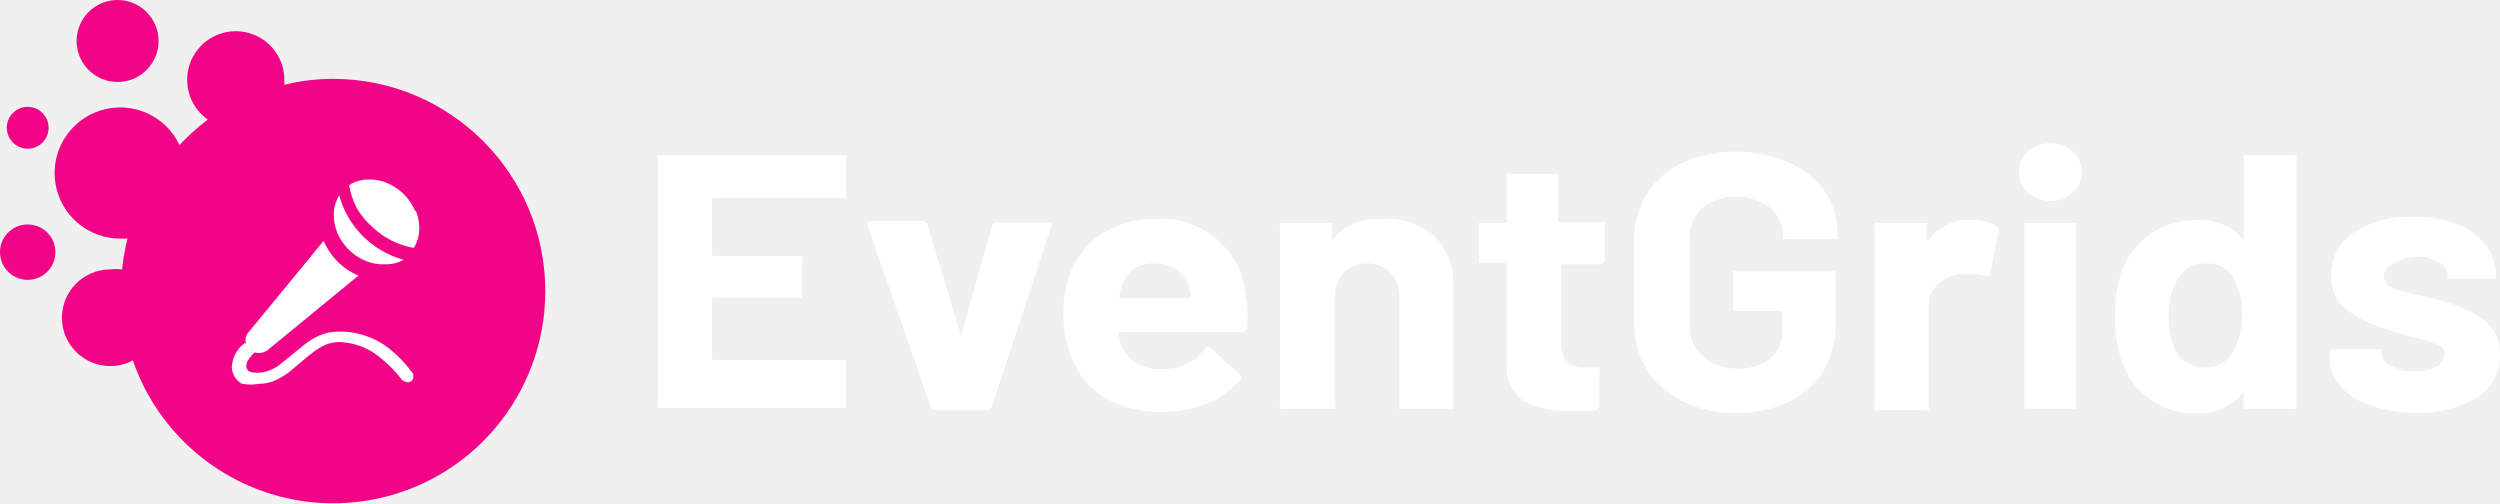
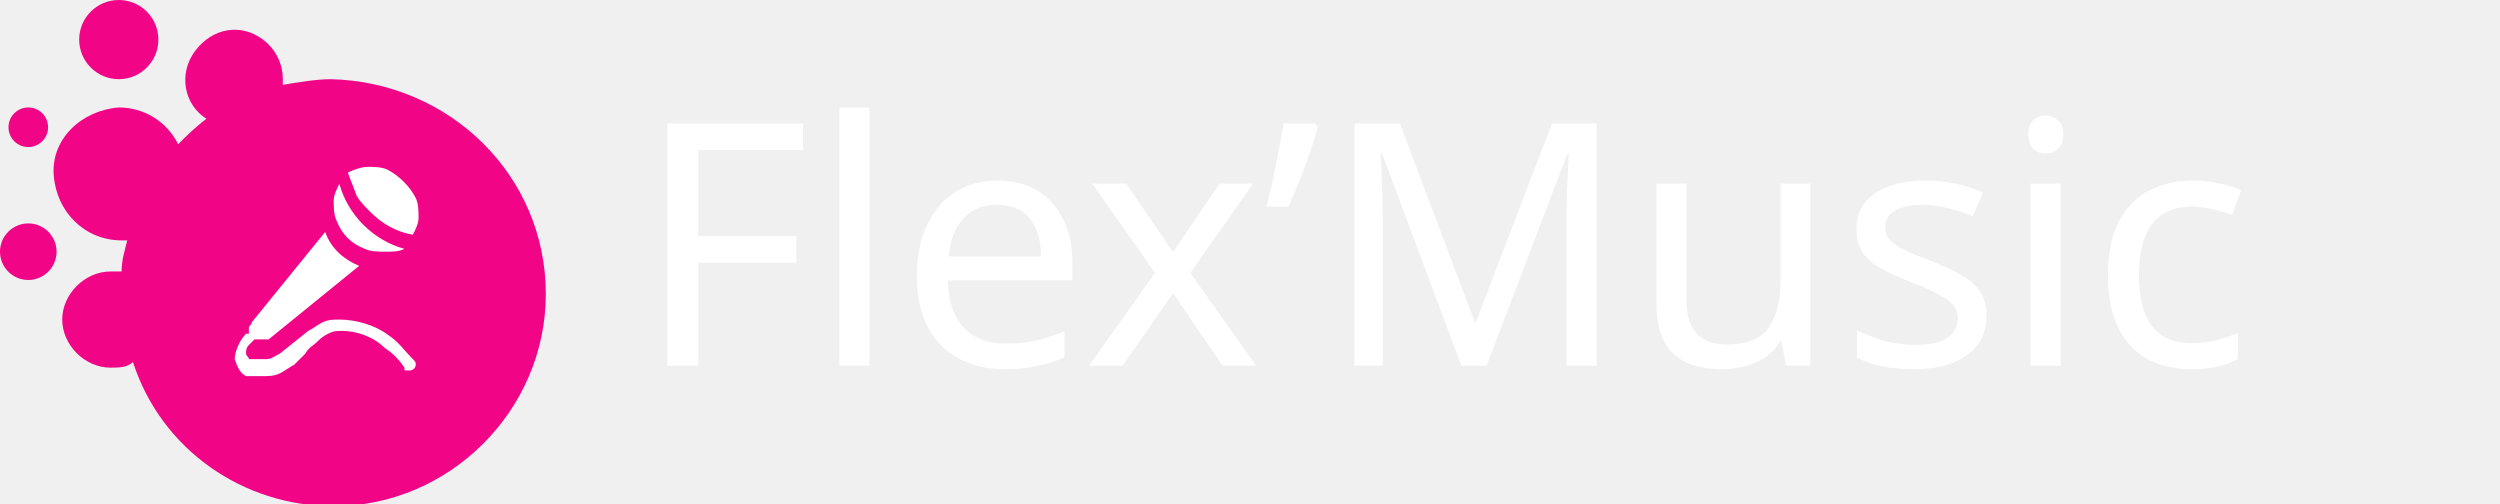
- <svg xmlns="http://www.w3.org/2000/svg" viewBox="0 0 88.44 17.8">
-   <defs>
-     <style>.a{fill:#fff;}.b{fill:#f20487;}</style>
-   </defs>
-   <path class="a" d="M29.93,7a.17.17,0,0,1-.12,0H25.26s-.07,0-.07.06V9a.06.06,0,0,0,.07.06h3a.17.17,0,0,1,.12,0,.14.14,0,0,1,0,.11v1.25a.15.15,0,0,1,0,.11.17.17,0,0,1-.12,0h-3s-.07,0-.07.06v2.09a.06.06,0,0,0,.07.06H29.8a.17.17,0,0,1,.12,0,.15.15,0,0,1,0,.11v1.47a.15.15,0,0,1,0,.11.17.17,0,0,1-.12,0H23.4a.16.16,0,0,1-.12,0,.15.15,0,0,1,0-.11V5.61a.15.15,0,0,1,0-.11.17.17,0,0,1,.12,0h6.4a.17.17,0,0,1,.12,0,.15.15,0,0,1,0,.11V6.87A.14.14,0,0,1,29.93,7Z" />
-   <path class="a" d="M32.91,14.35,30.7,8a.13.13,0,0,1,0-.06q0-.12.15-.12h1.77a.18.18,0,0,1,.19.13L34,11.89h0L35.09,8a.18.18,0,0,1,.19-.13h1.79a.16.16,0,0,1,.12,0,.13.13,0,0,1,0,.14l-2.1,6.36a.17.17,0,0,1-.18.13H33.09A.17.17,0,0,1,32.91,14.35Z" />
-   <path class="a" d="M44.12,11.59a.16.16,0,0,1-.16.16H39.62c-.06,0-.07,0-.06.06a2.18,2.18,0,0,0,.15.52,1.48,1.48,0,0,0,1.47.72,1.71,1.71,0,0,0,1.44-.7.15.15,0,0,1,.12-.08.16.16,0,0,1,.1.05l1,.92a.18.18,0,0,1,.07.12.26.26,0,0,1-.06.1,3,3,0,0,1-1.18.82,4.19,4.19,0,0,1-1.58.29,3.8,3.8,0,0,1-2-.5,2.84,2.84,0,0,1-1.18-1.41A4.16,4.16,0,0,1,37.62,11a3.49,3.49,0,0,1,.21-1.25,2.85,2.85,0,0,1,1.12-1.46,3.28,3.28,0,0,1,1.89-.54,3,3,0,0,1,3.24,2.74h0A5.19,5.19,0,0,1,44.12,11.59Zm-4.43-1.51a2.83,2.83,0,0,0-.1.41.06.06,0,0,0,.07.06h2.4c.06,0,.07,0,.06-.06l-.07-.36a1.12,1.12,0,0,0-.44-.6,1.33,1.33,0,0,0-.77-.21A1.11,1.11,0,0,0,39.69,10.08Z" />
-   <path class="a" d="M50.73,8.35a2.24,2.24,0,0,1,.68,1.72v4.28a.15.15,0,0,1,0,.11.17.17,0,0,1-.12,0H49.62a.16.16,0,0,1-.12,0,.14.14,0,0,1,0-.11V10.48a1.16,1.16,0,0,0-.31-.84,1.21,1.21,0,0,0-1.65,0,1.16,1.16,0,0,0-.31.84v3.87a.15.15,0,0,1,0,.11.16.16,0,0,1-.12,0H45.4a.16.16,0,0,1-.12,0,.14.14,0,0,1,0-.11V8a.14.14,0,0,1,0-.11.17.17,0,0,1,.12,0H47a.17.17,0,0,1,.12,0,.15.15,0,0,1,0,.11v.45a.05.05,0,0,0,0,.05h0a2,2,0,0,1,1.69-.75A2.52,2.52,0,0,1,50.73,8.35Z" />
-   <path class="a" d="M56.75,9.27a.17.17,0,0,1-.13.08H55.3s-.07,0-.07.06v2.74a.92.92,0,0,0,.19.63A.77.77,0,0,0,56,13h.46a.17.17,0,0,1,.12,0,.15.15,0,0,1,0,.11v1.25c0,.1-.06.15-.17.17H55.6a3.29,3.29,0,0,1-1.72-.36,1.48,1.48,0,0,1-.58-1.34V9.35a.06.06,0,0,0-.07-.06h-.79a.16.16,0,0,1-.12,0,.14.14,0,0,1,0-.11V8a.14.14,0,0,1,0-.11.17.17,0,0,1,.12,0h.79s.07,0,.07-.06V6.26a.15.15,0,0,1,0-.11.17.17,0,0,1,.12,0H55a.17.17,0,0,1,.12,0,.15.15,0,0,1,0,.11V7.8a.06.06,0,0,0,.07.06h1.46a.17.17,0,0,1,.12,0,.15.15,0,0,1,0,.11V9.12A.15.15,0,0,1,56.75,9.27Z" />
-   <path class="a" d="M59.53,14.2a3,3,0,0,1-1.72-2.78V8.53a3.08,3.08,0,0,1,.45-1.67,3,3,0,0,1,1.27-1.11,4.69,4.69,0,0,1,3.75,0,3.1,3.1,0,0,1,1.26,1A2.58,2.58,0,0,1,65,8.28v.07a.14.14,0,0,1,0,.11.16.16,0,0,1-.12,0H63.2a.16.16,0,0,1-.12,0,.14.14,0,0,1,0-.11h0a1.31,1.31,0,0,0-.46-1,2,2,0,0,0-2.4,0,1.5,1.5,0,0,0-.45,1.13v3a1.44,1.44,0,0,0,.48,1.13,1.78,1.78,0,0,0,1.23.43,1.75,1.75,0,0,0,1.14-.36,1.21,1.21,0,0,0,.43-1V11.1A.06.06,0,0,0,63,11H61.44a.16.16,0,0,1-.12,0,.14.14,0,0,1,0-.11V9.71a.14.14,0,0,1,0-.11.17.17,0,0,1,.12,0h3.38a.17.17,0,0,1,.12,0,.14.14,0,0,1,0,.11v1.71a3.2,3.2,0,0,1-.44,1.71,2.86,2.86,0,0,1-1.25,1.1,4.37,4.37,0,0,1-1.88.38A4.23,4.23,0,0,1,59.53,14.2Z" />
-   <path class="a" d="M70.62,8a.16.16,0,0,1,.08.19l-.29,1.47q0,.16-.19.09a1.66,1.66,0,0,0-.49-.06h-.3a1.41,1.41,0,0,0-.85.34,1,1,0,0,0-.35.81v3.56a.15.15,0,0,1,0,.11.16.16,0,0,1-.12,0H66.43a.16.16,0,0,1-.12,0,.14.14,0,0,1,0-.11V8a.14.14,0,0,1,0-.11.17.17,0,0,1,.12,0h1.62a.17.17,0,0,1,.12,0,.15.15,0,0,1,0,.11V8.5a0,0,0,0,0,0,.05h0a1.79,1.79,0,0,1,1.52-.77A1.49,1.49,0,0,1,70.62,8Z" />
-   <path class="a" d="M71.74,6.82a1,1,0,0,1-.06-1.41l.06-.06a1.24,1.24,0,0,1,1.58,0,1,1,0,0,1,.06,1.41l-.06.06a1.2,1.2,0,0,1-1.57,0Zm-.12,7.63a.15.15,0,0,1,0-.11V8a.15.15,0,0,1,0-.11.17.17,0,0,1,.12,0h1.58a.17.17,0,0,1,.12,0,.14.14,0,0,1,0,.11v6.35a.14.14,0,0,1,0,.11.16.16,0,0,1-.12,0h-1.7Z" />
-   <path class="a" d="M79.38,5.5a.16.16,0,0,1,.12,0h1.62a.16.16,0,0,1,.12,0,.14.14,0,0,1,0,.11v8.74a.14.14,0,0,1,0,.11.16.16,0,0,1-.12,0H79.49a.16.16,0,0,1-.12,0,.14.14,0,0,1,0-.11v-.43h0a.06.06,0,0,0-.06,0,2,2,0,0,1-1.59.71,2.71,2.71,0,0,1-2.67-1.89,4.73,4.73,0,0,1-.23-1.56,4.67,4.67,0,0,1,.25-1.6,2.79,2.79,0,0,1,1-1.31,2.87,2.87,0,0,1,1.7-.48,1.93,1.93,0,0,1,1.55.65h.06a0,0,0,0,0,0-.05V5.61A.14.14,0,0,1,79.38,5.5Zm-.06,5.68A2.57,2.57,0,0,0,79,9.82a1,1,0,0,0-.93-.5,1.1,1.1,0,0,0-1,.5,2.39,2.39,0,0,0-.35,1.37A2.6,2.6,0,0,0,77,12.48,1.13,1.13,0,0,0,78,13a1.09,1.09,0,0,0,1-.56A2.6,2.6,0,0,0,79.32,11.18Z" />
-   <path class="a" d="M83.87,14.35a2.48,2.48,0,0,1-1.07-.68,1.48,1.48,0,0,1-.38-1v-.13a.14.14,0,0,1,0-.11.17.17,0,0,1,.2-.08h1.5a.17.17,0,0,1,.12,0,.14.14,0,0,1,0,.11h0a.57.57,0,0,0,.34.48,1.66,1.66,0,0,0,.85.2,1.47,1.47,0,0,0,.76-.17.5.5,0,0,0,.29-.43.37.37,0,0,0-.25-.35,4.42,4.42,0,0,0-.82-.25,8.72,8.72,0,0,1-1-.3,4.51,4.51,0,0,1-1.41-.7,1.42,1.42,0,0,1-.53-1.19,1.76,1.76,0,0,1,.8-1.52,3.59,3.59,0,0,1,2.11-.56,4.19,4.19,0,0,1,1.55.26,2.37,2.37,0,0,1,1,.74,1.73,1.73,0,0,1,.37,1.08.15.15,0,0,1,0,.11.17.17,0,0,1-.12,0H86.71a.16.16,0,0,1-.12,0,.14.14,0,0,1,0-.11.56.56,0,0,0-.31-.48,1.54,1.54,0,0,0-.82-.19,1.59,1.59,0,0,0-.84.27.47.47,0,0,0-.29.43.41.41,0,0,0,.28.39,5.09,5.09,0,0,0,.95.27l.35.08.41.11a4.64,4.64,0,0,1,1.55.7,1.46,1.46,0,0,1,.57,1.24,1.69,1.69,0,0,1-.81,1.49,3.91,3.91,0,0,1-2.18.54A4.86,4.86,0,0,1,83.87,14.35Z" />
-   <path class="b" d="M19.29,10.3A7.5,7.5,0,0,1,4.7,12.75a1.67,1.67,0,0,1-.8.2,1.71,1.71,0,1,1,0-3.42h0a2,2,0,0,1,.42,0,7.75,7.75,0,0,1,.19-1.09H4.29A2.32,2.32,0,1,1,6.35,5.13a8,8,0,0,1,1-.9,1.72,1.72,0,1,1,2.71-1.44V3a7,7,0,0,1,1.74-.21A7.51,7.51,0,0,1,19.29,10.3Z" />
-   <circle class="b" cx="0.98" cy="8.92" r="0.98" />
-   <circle class="b" cx="0.98" cy="4.52" r="0.74" />
-   <circle class="b" cx="4.16" cy="1.45" r="1.45" />
-   <path class="a" d="M13.79,12.35a4.16,4.16,0,0,1,.76.79h0a.22.22,0,0,1,.07.21.19.19,0,0,1-.28.15.21.21,0,0,1-.15-.1h0a4.16,4.16,0,0,0-.68-.7A2.37,2.37,0,0,0,12,12.1a1.25,1.25,0,0,0-.49.1,2,2,0,0,0-.43.26,5.41,5.41,0,0,0-.43.35l-.43.36a2.56,2.56,0,0,1-.49.29,1.51,1.51,0,0,1-.58.12,1.72,1.72,0,0,1-.57,0H8.56A.71.71,0,0,1,8.2,13a1.12,1.12,0,0,1,.45-.86H8.7a.43.43,0,0,1,0-.22.44.44,0,0,1,.12-.2l2.63-3.2a2.3,2.3,0,0,0,1.23,1.23L9.51,12.35a.45.45,0,0,1-.23.12.49.49,0,0,1-.26,0H9a1.06,1.06,0,0,0-.18.21.45.45,0,0,0-.11.28.26.26,0,0,0,.12.19,1.07,1.07,0,0,0,.56,0,1.45,1.45,0,0,0,.48-.23l.47-.38h0l.47-.38a2.31,2.31,0,0,1,.53-.31,1.72,1.72,0,0,1,.64-.12A2.8,2.8,0,0,1,13.79,12.35Zm-.17-3a1.63,1.63,0,0,1-.69-.12,1.89,1.89,0,0,1-1-1,1.63,1.63,0,0,1-.12-.69A1.28,1.28,0,0,1,12,6.91a3.24,3.24,0,0,0,2.28,2.28A1.28,1.28,0,0,1,13.62,9.35Zm1.09-1.9a1.64,1.64,0,0,1,.12.69,1.28,1.28,0,0,1-.19.63A2.84,2.84,0,0,1,13.14,8a2.72,2.72,0,0,1-.52-.64,2.81,2.81,0,0,1-.27-.81A1.28,1.28,0,0,1,13,6.35a1.64,1.64,0,0,1,.69.12,1.89,1.89,0,0,1,1,1Z" />
+ <svg xmlns="http://www.w3.org/2000/svg" version="1.1" id="Calque_1" x="0px" y="0px" viewBox="0 0 88.4 17.8" style="enable-background:new 0 0 88.4 17.8;" xml:space="preserve">
+   <style type="text/css">
+ 	.st0{fill:#FFFFFF;}
+ 	.st1{fill:#F20487;}
+ 	.st2{font-family:'NewTransport-BoldItalic';}
+ 	.st3{font-size:12px;}
+ </style>
+   <path class="st0" d="M26.4,27.2c0,0-0.1,0-0.1,0h-4.5c0,0-0.1,0-0.1,0.1v1.9c0,0,0,0.1,0.1,0.1c0,0,0,0,0,0h3c0,0,0.1,0,0.1,0  c0,0,0,0.1,0,0.1v1.2c0,0,0,0.1,0,0.1c0,0-0.1,0-0.1,0h-3c0,0-0.1,0-0.1,0.1v2.1c0,0,0,0.1,0.1,0.1c0,0,0,0,0,0h4.5c0,0,0.1,0,0.1,0  c0,0,0,0.1,0,0.1v1.5c0,0,0,0.1,0,0.1c0,0-0.1,0-0.1,0h-6.4c0,0-0.1,0-0.1,0c0,0,0-0.1,0-0.1v-8.7c0,0,0-0.1,0-0.1c0,0,0.1,0,0.1,0  h6.4c0,0,0.1,0,0.1,0c0,0,0,0.1,0,0.1v1.3C26.4,27.1,26.4,27.1,26.4,27.2z" />
+   <path class="st0" d="M29.4,34.5l-2.2-6.4c0,0,0,0,0-0.1c0-0.1,0-0.1,0.1-0.1h1.8c0.1,0,0.2,0,0.2,0.1l1.2,3.9l0,0l1.1-3.9  c0-0.1,0.1-0.1,0.2-0.1h1.8c0,0,0.1,0,0.1,0c0,0,0,0.1,0,0.1l-2.1,6.4c0,0.1-0.1,0.1-0.2,0.1h-1.8C29.5,34.7,29.4,34.6,29.4,34.5z" />
+   <path class="st0" d="M40.6,31.8c0,0.1-0.1,0.2-0.2,0.2h-4.3c-0.1,0-0.1,0-0.1,0.1c0,0.2,0.1,0.4,0.2,0.5c0.3,0.5,0.9,0.8,1.5,0.7  c0.6,0,1.1-0.2,1.4-0.7c0,0,0.1-0.1,0.1-0.1c0,0,0.1,0,0.1,0l1,0.9c0,0,0.1,0.1,0.1,0.1c0,0,0,0.1-0.1,0.1c-0.3,0.4-0.7,0.6-1.2,0.8  c-0.5,0.2-1,0.3-1.6,0.3c-0.7,0-1.4-0.2-2-0.5c-0.5-0.3-1-0.8-1.2-1.4c-0.2-0.5-0.3-1.1-0.3-1.7c0-0.4,0.1-0.8,0.2-1.2  c0.2-0.6,0.6-1.1,1.1-1.5c0.6-0.4,1.2-0.6,1.9-0.5c1.7-0.1,3.1,1.1,3.2,2.7c0,0,0,0,0,0l0,0C40.6,31,40.6,31.4,40.6,31.8z   M36.1,30.3c0,0.1-0.1,0.3-0.1,0.4c0,0,0,0.1,0.1,0.1c0,0,0,0,0,0h2.4c0.1,0,0.1,0,0.1-0.1l-0.1-0.4c-0.1-0.2-0.2-0.5-0.4-0.6  c-0.2-0.1-0.5-0.2-0.8-0.2C36.8,29.5,36.3,29.8,36.1,30.3z" />
+   <path class="st0" d="M47.2,28.5c0.5,0.4,0.7,1.1,0.7,1.7v4.3c0,0,0,0.1,0,0.1c0,0-0.1,0-0.1,0h-1.7c0,0-0.1,0-0.1,0c0,0,0-0.1,0-0.1  v-3.9c0-0.3-0.1-0.6-0.3-0.8c-0.5-0.4-1.2-0.4-1.7,0c-0.2,0.2-0.3,0.5-0.3,0.8v3.9c0,0,0,0.1,0,0.1c0,0-0.1,0-0.1,0h-1.7  c0,0-0.1,0-0.1,0c0,0,0-0.1,0-0.1v-6.4c0,0,0-0.1,0-0.1c0,0,0.1,0,0.1,0h1.6c0,0,0.1,0,0.1,0c0,0,0,0.1,0,0.1v0.5c0,0,0,0,0,0l0,0  c0.4-0.5,1-0.8,1.7-0.8C46,27.9,46.7,28.1,47.2,28.5z" />
+   <path class="st0" d="M53.2,29.5c0,0-0.1,0.1-0.1,0.1h-1.3c0,0-0.1,0-0.1,0.1v2.7c0,0.2,0.1,0.5,0.2,0.6c0.2,0.2,0.4,0.2,0.6,0.2h0.5  c0,0,0.1,0,0.1,0c0,0,0,0.1,0,0.1v1.2c0,0.1-0.1,0.2-0.2,0.2h-0.8c-0.6,0-1.2-0.1-1.7-0.4c-0.4-0.3-0.6-0.8-0.6-1.3v-3.5  c0,0,0-0.1-0.1-0.1c0,0,0,0,0,0h-0.8c0,0-0.1,0-0.1,0c0,0,0-0.1,0-0.1v-1.2c0,0,0-0.1,0-0.1c0,0,0.1,0,0.1,0h0.8c0,0,0.1,0,0.1-0.1  v-1.6c0,0,0-0.1,0-0.1c0,0,0.1,0,0.1,0h1.6c0,0,0.1,0,0.1,0c0,0,0,0.1,0,0.1V28c0,0,0,0.1,0.1,0.1c0,0,0,0,0,0h1.5c0,0,0.1,0,0.1,0  c0,0,0,0.1,0,0.1v1.1C53.2,29.4,53.2,29.4,53.2,29.5z" />
+   <path class="st0" d="M56,34.4c-1.1-0.5-1.7-1.6-1.7-2.8v-2.9c0-0.6,0.1-1.2,0.5-1.7c0.3-0.5,0.7-0.9,1.3-1.1c1.2-0.5,2.6-0.5,3.8,0  c0.5,0.2,0.9,0.6,1.3,1c0.3,0.4,0.5,1,0.5,1.5v0.1c0,0,0,0.1,0,0.1c0,0-0.1,0-0.1,0h-1.7c0,0-0.1,0-0.1,0c0,0,0-0.1,0-0.1l0,0  c0-0.4-0.2-0.8-0.5-1c-0.7-0.5-1.7-0.5-2.4,0c-0.3,0.3-0.5,0.7-0.5,1.1v3c0,0.4,0.2,0.8,0.5,1.1c0.3,0.3,0.8,0.4,1.2,0.4  c0.4,0,0.8-0.1,1.1-0.4c0.3-0.2,0.5-0.6,0.4-1v-0.6c0,0,0-0.1,0-0.1c0,0,0,0,0,0h-1.6c0,0-0.1,0-0.1,0c0,0,0-0.1,0-0.1v-1.2  c0,0,0-0.1,0-0.1c0,0,0.1,0,0.1,0h3.4c0,0,0.1,0,0.1,0c0,0,0,0.1,0,0.1v1.7c0,0.6-0.1,1.2-0.4,1.7c-0.3,0.5-0.7,0.9-1.2,1.1  c-0.6,0.3-1.2,0.4-1.9,0.4C57.2,34.8,56.6,34.7,56,34.4z" />
+   <path class="st0" d="M67.1,28.2c0.1,0,0.1,0.1,0.1,0.2l-0.3,1.5c0,0.1-0.1,0.1-0.2,0.1c-0.2,0-0.3-0.1-0.5-0.1h-0.3  c-0.3,0-0.6,0.1-0.8,0.3c-0.2,0.2-0.4,0.5-0.3,0.8v3.6c0,0,0,0.1,0,0.1c0,0-0.1,0-0.1,0h-1.7c0,0-0.1,0-0.1,0c0,0,0-0.1,0-0.1v-6.4  c0,0,0-0.1,0-0.1c0,0,0.1,0,0.1,0h1.6c0,0,0.1,0,0.1,0c0,0,0,0.1,0,0.1v0.5 M64.6,28.7L64.6,28.7c0.3-0.5,0.9-0.8,1.5-0.8  c0.3,0,0.7,0,0.9,0.2L64.6,28.7z" />
+   <path class="st0" d="M68.2,27c-0.4-0.4-0.4-1-0.1-1.4l0.1-0.1c0.5-0.4,1.1-0.4,1.6,0c0.4,0.4,0.4,1,0.1,1.4L69.8,27  C69.3,27.4,68.7,27.4,68.2,27L68.2,27z M68.1,34.6c0,0,0-0.1,0-0.1v-6.3c0,0,0-0.1,0-0.1c0,0,0.1,0,0.1,0h1.6c0,0,0.1,0,0.1,0  c0,0,0,0.1,0,0.1v6.4c0,0,0,0.1,0,0.1c0,0-0.1,0-0.1,0L68.1,34.6L68.1,34.6z" />
+   <path class="st0" d="M75.8,25.7c0,0,0.1,0,0.1,0h1.6c0,0,0.1,0,0.1,0c0,0,0,0.1,0,0.1v8.7c0,0,0,0.1,0,0.1c0,0-0.1,0-0.1,0h-1.6  c0,0-0.1,0-0.1,0c0,0,0-0.1,0-0.1v-0.4l0,0c0,0,0,0-0.1,0c-0.4,0.5-1,0.7-1.6,0.7c-1.2,0-2.3-0.7-2.7-1.9c-0.2-0.5-0.2-1-0.2-1.6  c0-0.5,0.1-1.1,0.2-1.6c0.2-0.5,0.5-1,1-1.3c0.5-0.3,1.1-0.5,1.7-0.5c0.6,0,1.2,0.2,1.6,0.6h0.1 M75.8,28.6v-2.8c0,0,0-0.1,0-0.1  V28.6z M75.8,31.4c0-0.5-0.1-0.9-0.3-1.4c-0.2-0.3-0.6-0.5-0.9-0.5c-0.4,0-0.8,0.2-1,0.5c-0.3,0.4-0.4,0.9-0.3,1.4  c0,0.4,0.1,0.9,0.3,1.3c0.2,0.3,0.6,0.5,1,0.5c0.4,0,0.8-0.2,1-0.6C75.7,32.2,75.8,31.8,75.8,31.4z" />
+   <path class="st0" d="M80.3,34.5c-0.4-0.1-0.8-0.4-1.1-0.7c-0.2-0.3-0.4-0.6-0.4-1v-0.1c0,0,0-0.1,0-0.1c0-0.1,0.1-0.1,0.2-0.1h1.5  c0,0,0.1,0,0.1,0c0,0,0,0.1,0,0.1l0,0c0,0.2,0.1,0.4,0.3,0.5c0.3,0.1,0.6,0.2,0.8,0.2c0.3,0,0.5,0,0.8-0.2c0.2-0.1,0.3-0.2,0.3-0.4  c0-0.2-0.1-0.3-0.2-0.3c-0.3-0.1-0.5-0.2-0.8-0.2c-0.3-0.1-0.7-0.2-1-0.3c-0.5-0.1-1-0.4-1.4-0.7c-0.4-0.3-0.6-0.7-0.5-1.2  c0-0.6,0.3-1.2,0.8-1.5c0.6-0.4,1.4-0.6,2.1-0.6c0.5,0,1.1,0.1,1.6,0.3c0.4,0.2,0.7,0.4,1,0.7c0.2,0.3,0.4,0.7,0.4,1.1  c0,0,0,0.1,0,0.1c0,0-0.1,0-0.1,0h-1.5c0,0-0.1,0-0.1,0c0,0,0-0.1,0-0.1c0-0.2-0.1-0.4-0.3-0.5c-0.3-0.1-0.5-0.2-0.8-0.2  c-0.3,0-0.6,0.1-0.8,0.3c-0.2,0.1-0.3,0.2-0.3,0.4c0,0.2,0.1,0.3,0.3,0.4c0.3,0.1,0.6,0.2,0.9,0.3l0.3,0.1l0.4,0.1  c0.6,0.1,1.1,0.4,1.6,0.7c0.4,0.3,0.6,0.8,0.6,1.2c0,0.6-0.3,1.2-0.8,1.5c-0.7,0.4-1.4,0.6-2.2,0.5C81.4,34.8,80.8,34.7,80.3,34.5z" />
+   <path class="st1" d="M19.3,10.4c0,4.1-3.4,7.5-7.5,7.5c-3.2,0-6.1-2-7.1-5.1C4.5,13,4.2,13,3.9,13c-0.9,0-1.7-0.8-1.7-1.7  S3,9.6,3.9,9.6c0,0,0,0,0,0l0,0c0.1,0,0.3,0,0.4,0c0-0.4,0.1-0.7,0.2-1.1H4.3C3,8.5,2,7.5,1.9,6.2s1-2.3,2.3-2.4  c0.9,0,1.7,0.5,2.1,1.3c0.3-0.3,0.6-0.6,1-0.9c-0.8-0.5-1-1.6-0.4-2.4s1.6-1,2.4-0.4c0.4,0.3,0.7,0.8,0.7,1.4v0.2  c0.6-0.1,1.2-0.2,1.7-0.2C15.9,2.9,19.3,6.2,19.3,10.4z" />
+   <circle class="st1" cx="1" cy="8.9" r="1" />
+   <circle class="st1" cx="1" cy="4.5" r="0.7" />
+   <circle class="st1" cx="4.2" cy="1.4" r="1.4" />
+   <path class="st0" d="M13.8,11.9c0.3,0.2,0.5,0.5,0.8,0.8l0,0c0.1,0.1,0.1,0.1,0.1,0.2c0,0.1-0.1,0.2-0.2,0.2c0,0-0.1,0-0.1,0  c-0.1,0-0.1,0-0.1-0.1l0,0c-0.2-0.3-0.4-0.5-0.7-0.7c-0.4-0.4-1-0.6-1.5-0.6c-0.2,0-0.3,0-0.5,0.1c-0.2,0.1-0.3,0.2-0.4,0.3  c-0.1,0.1-0.3,0.2-0.4,0.4l-0.4,0.4c-0.2,0.1-0.3,0.2-0.5,0.3c-0.2,0.1-0.4,0.1-0.6,0.1c-0.2,0-0.4,0-0.6,0h0  c-0.2-0.1-0.3-0.3-0.4-0.6c0-0.3,0.2-0.7,0.4-0.9h0.1c0-0.1,0-0.1,0-0.2c0-0.1,0.1-0.1,0.1-0.2l2.6-3.2c0.2,0.6,0.7,1,1.2,1.2  l-3.2,2.6C9.4,12,9.4,12,9.3,12c-0.1,0-0.2,0-0.3,0h0c-0.1,0.1-0.1,0.1-0.2,0.2c-0.1,0.1-0.1,0.2-0.1,0.3c0,0.1,0.1,0.1,0.1,0.2  c0.2,0,0.4,0,0.6,0c0.2,0,0.3-0.1,0.5-0.2l0.5-0.4l0,0l0.5-0.4c0.2-0.1,0.3-0.2,0.5-0.3c0.2-0.1,0.4-0.1,0.6-0.1  C12.6,11.3,13.3,11.5,13.8,11.9z M13.6,8.9c-0.2,0-0.5,0-0.7-0.1c-0.5-0.2-0.8-0.5-1-1c-0.1-0.2-0.1-0.5-0.1-0.7  c0-0.2,0.1-0.4,0.2-0.6c0.3,1.1,1.2,2,2.3,2.3C14.1,8.9,13.9,8.9,13.6,8.9z M14.7,7c0.1,0.2,0.1,0.5,0.1,0.7c0,0.2-0.1,0.4-0.2,0.6  c-0.6-0.1-1.1-0.4-1.5-0.8c-0.2-0.2-0.4-0.4-0.5-0.6c-0.1-0.3-0.2-0.5-0.3-0.8C12.5,6,12.8,5.9,13,5.9c0.2,0,0.5,0,0.7,0.1  C14.1,6.2,14.5,6.6,14.7,7L14.7,7z" />
+   <text transform="matrix(1 0 0 1 22.4404 12.9297)" class="st0 st2 st3">Flex’Music</text>
</svg>
